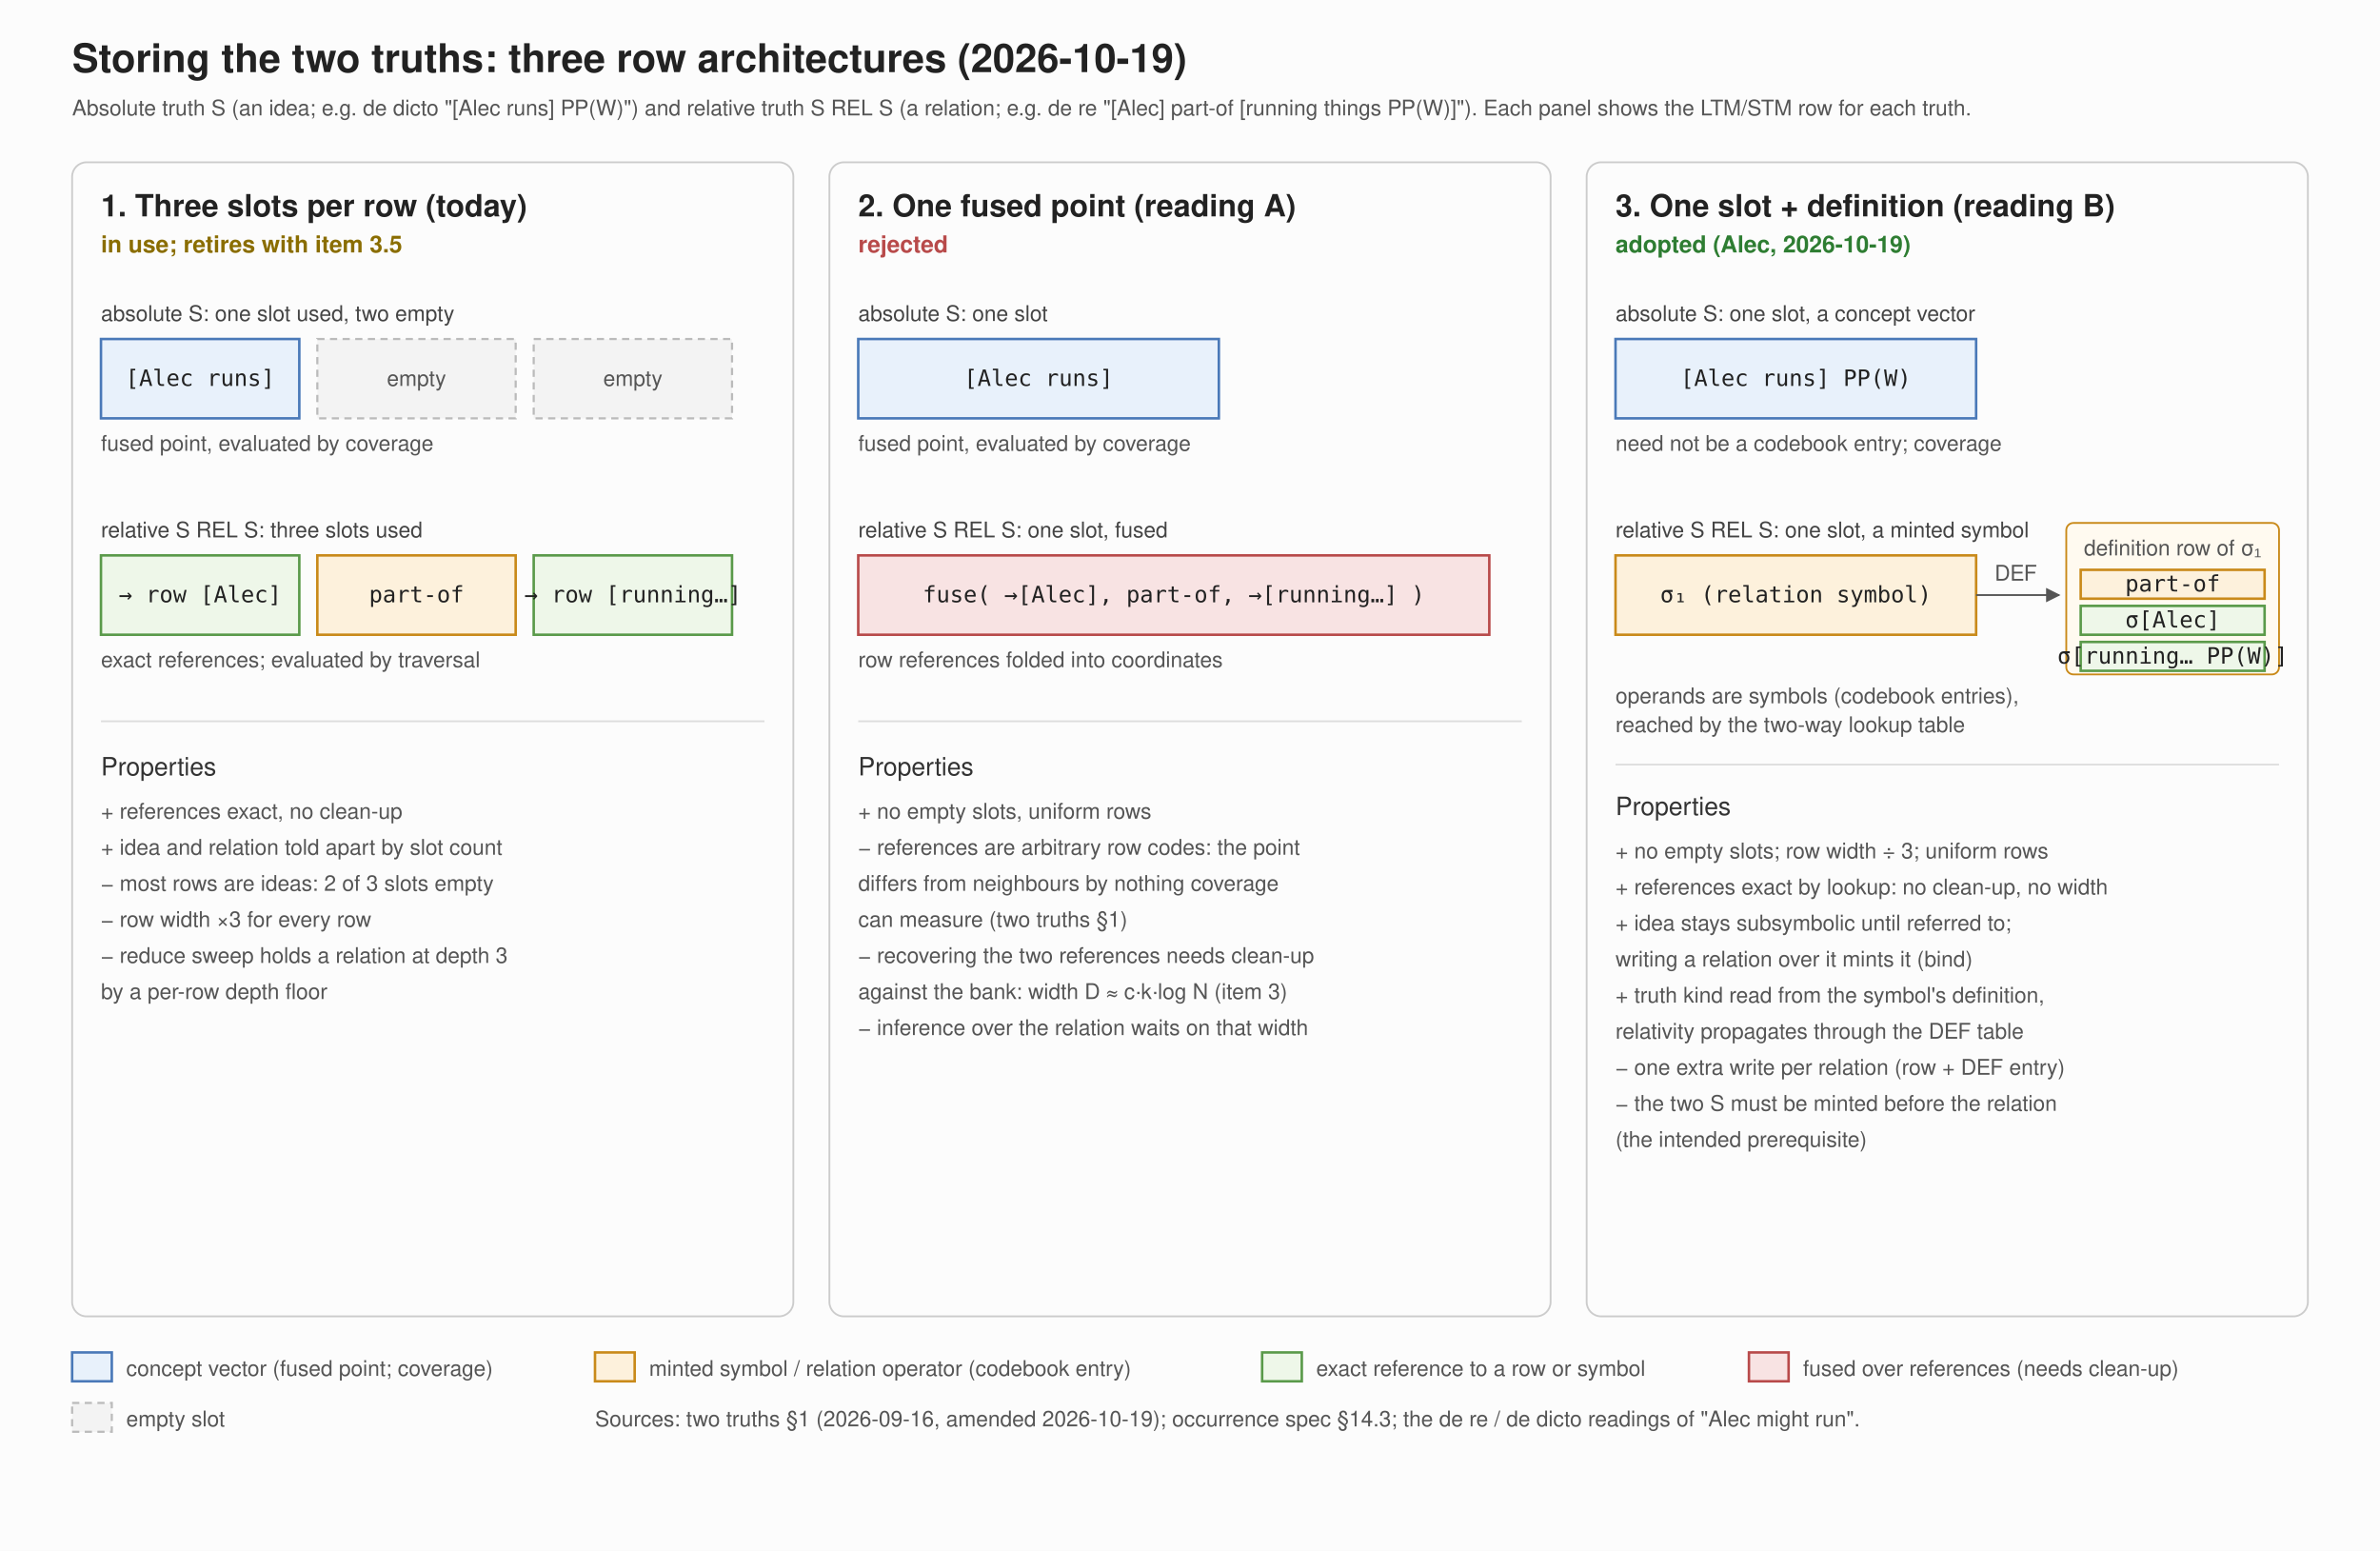
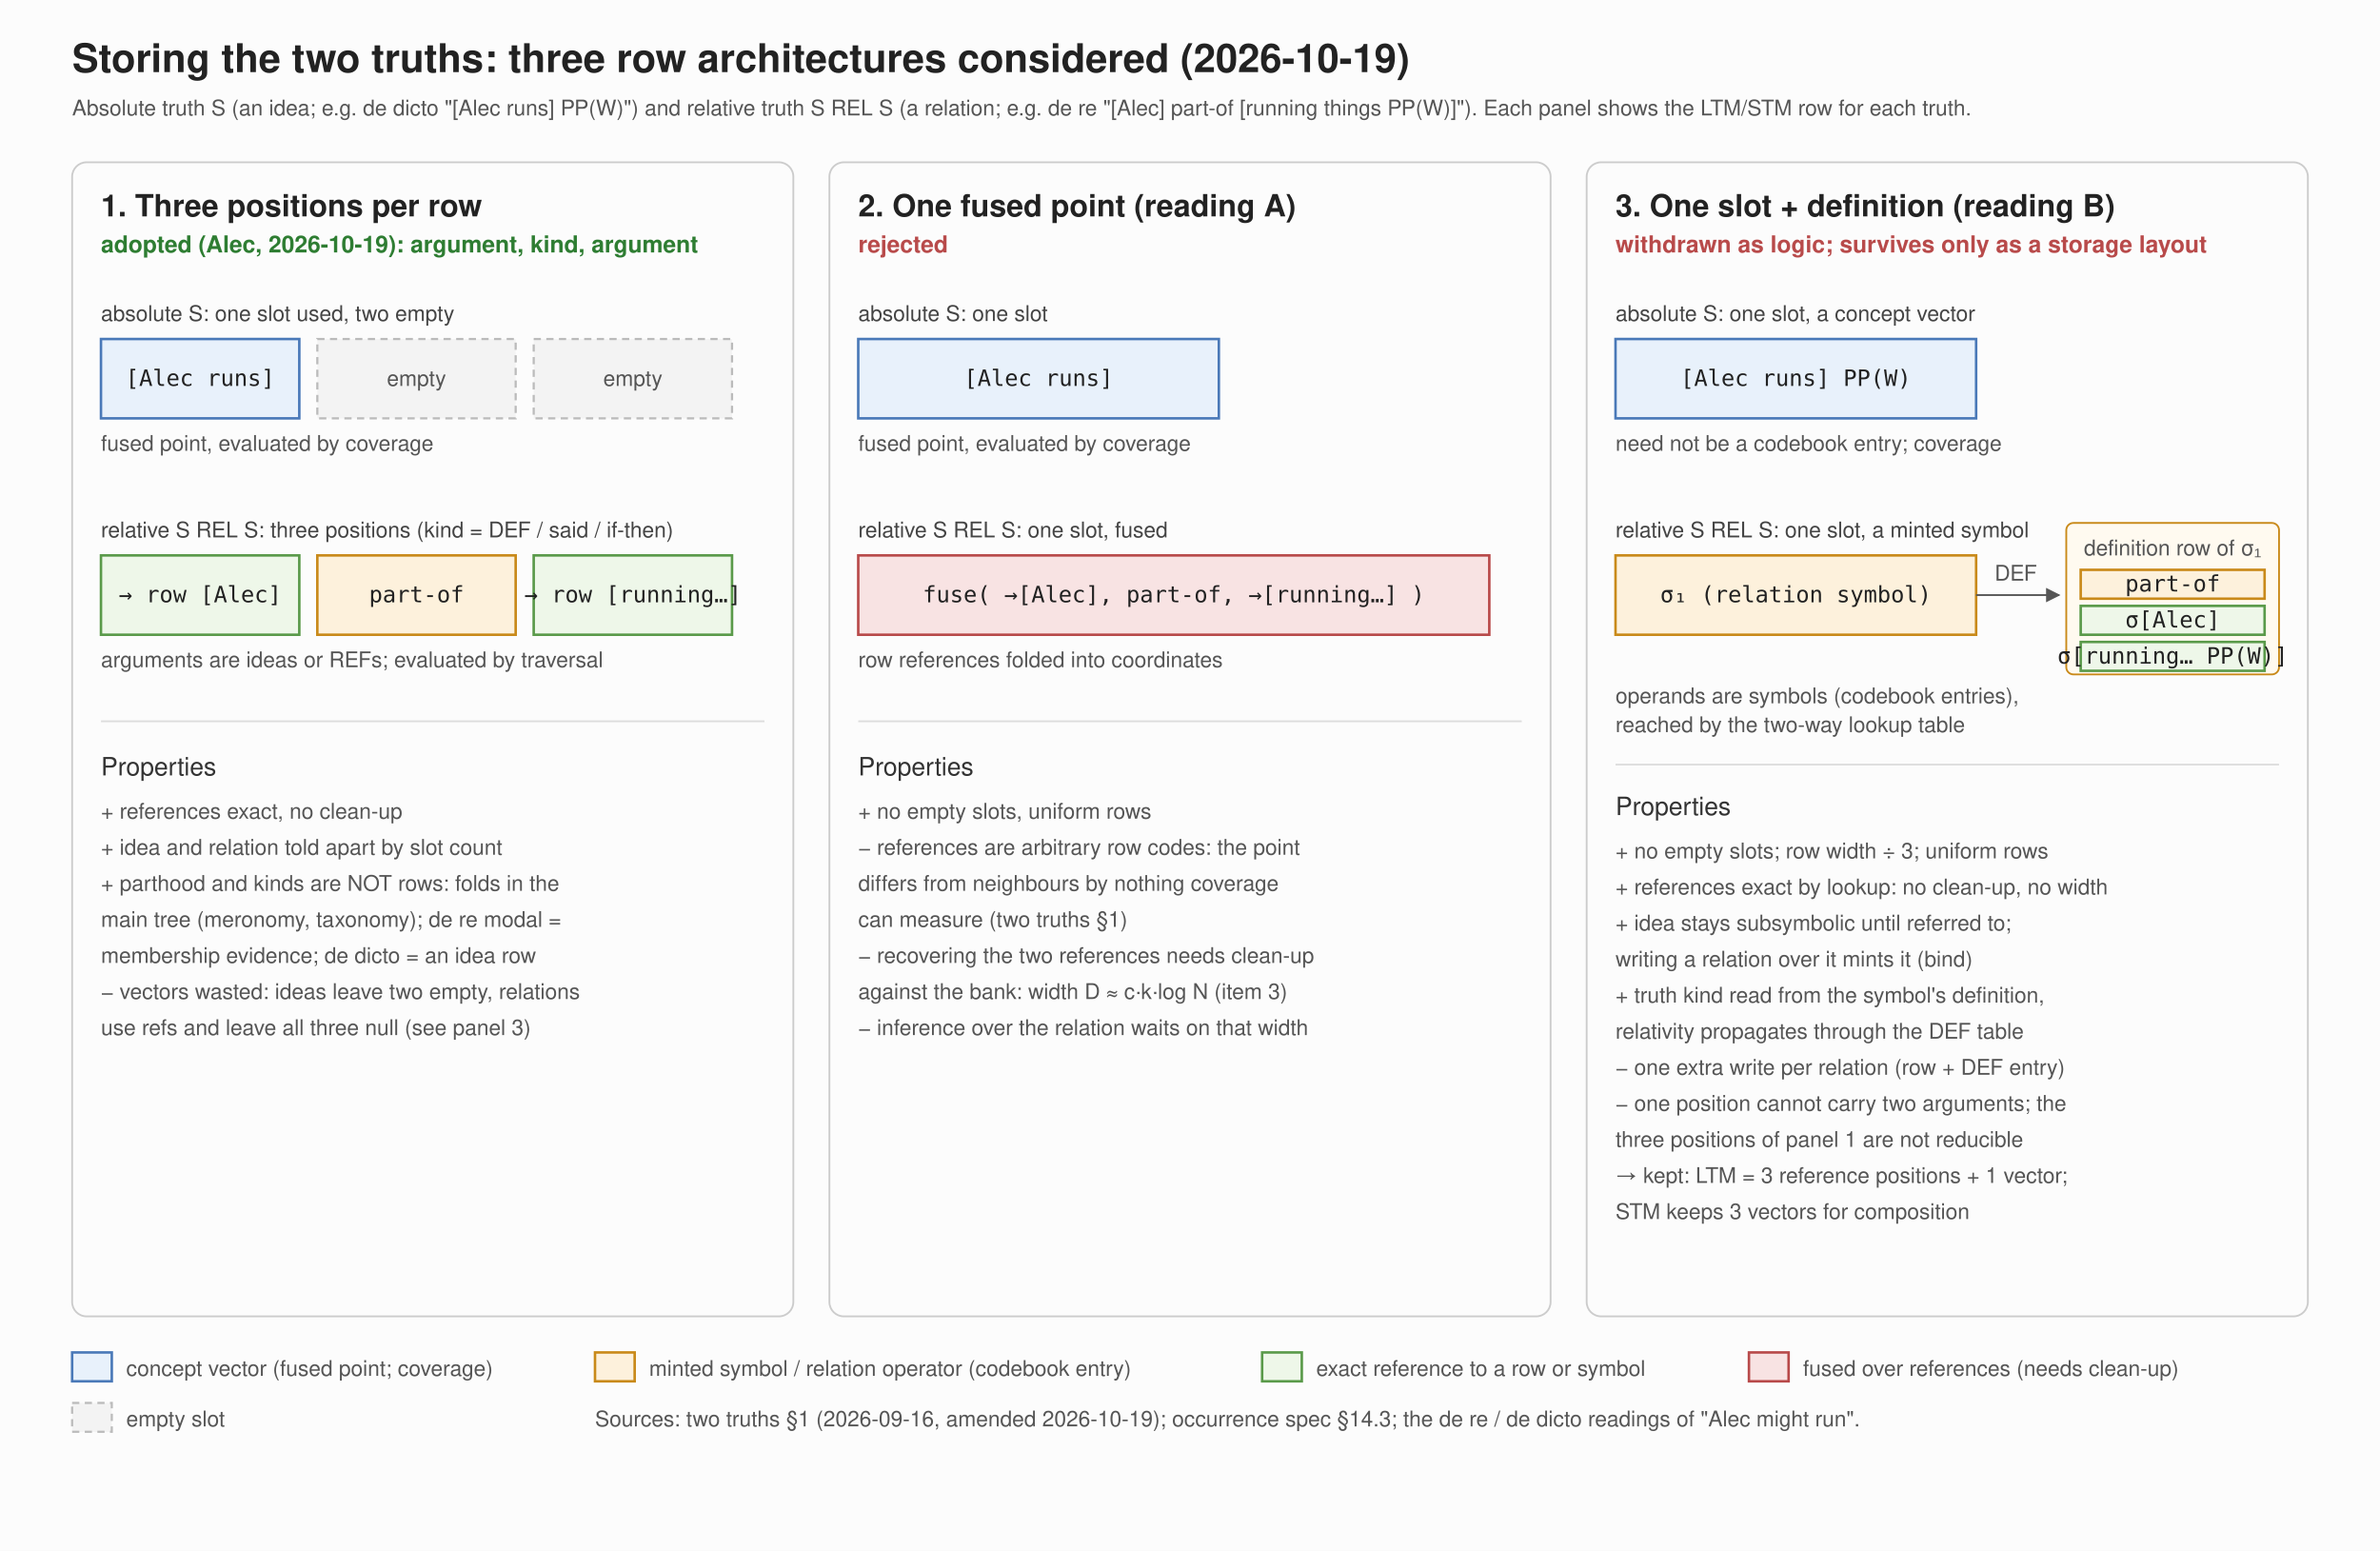
<svg xmlns="http://www.w3.org/2000/svg" width="1320" height="860" viewBox="0 0 1320 860" font-family="Helvetica, Arial, sans-serif" font-size="14">
  <defs>
    <marker id="arrow" viewBox="0 0 10 10" refX="9" refY="5" markerWidth="8" markerHeight="8" orient="auto-start-reverse">
      <path d="M 0 0 L 10 5 L 0 10 z" fill="#555" />
    </marker>
    <style>
      .title { font-size: 22px; font-weight: 600; fill: #222; }
      .panel { font-size: 17px; font-weight: 600; fill: #222; }
      .verdict { font-size: 13px; font-weight: 600; }
      .label { fill: #333; }
      .small { font-size: 12px; fill: #555; }
      .mono { font-family: Menlo, Consolas, monospace; font-size: 12.5px; fill: #222; }
      .slot { fill: #fff; stroke: #777; stroke-width: 1.2; }
      .slot-empty { fill: #f3f3f3; stroke: #bbb; stroke-width: 1.2; stroke-dasharray: 4 3; }
      .slot-vec { fill: #e8f1fb; stroke: #4a79b8; stroke-width: 1.4; }
      .slot-sym { fill: #fdf1dc; stroke: #c98a1a; stroke-width: 1.4; }
      .slot-ref { fill: #eef7e9; stroke: #5a9a4a; stroke-width: 1.4; }
      .slot-fused { fill: #f8e3e3; stroke: #b84a4a; stroke-width: 1.4; }
      .rowlabel { font-size: 12px; fill: #444; }
      .box { fill: none; stroke: #ccc; stroke-width: 1; }
      .def { fill: #fffaf0; stroke: #c98a1a; stroke-width: 1; }
    </style>
  </defs>
  <rect width="1320" height="860" fill="#fcfcfc" />
-   <text x="40" y="40" class="title">Storing the two truths: three row architectures (2026-10-19)</text>
+   <text x="40" y="40" class="title">Storing the two truths: three row architectures considered (2026-10-19)</text>
  <text x="40" y="64" class="small">Absolute truth S (an idea; e.g. de dicto "[Alec runs] PP(W)") and relative truth S REL S (a relation; e.g. de re "[Alec] part-of [running things PP(W)]"). Each panel shows the LTM/STM row for each truth.</text>
  <g transform="translate(40,90)">
    <rect x="0" y="0" width="400" height="640" rx="8" class="box" />
-     <text x="16" y="30" class="panel">1. Three slots per row (today)</text>
-     <text x="16" y="50" class="verdict" fill="#8a6d00">in use; retires with item 3.5</text>
+     <text x="16" y="30" class="panel">1. Three positions per row</text>
+     <text x="16" y="50" class="verdict" fill="#2e7d32">adopted (Alec, 2026-10-19): argument, kind, argument</text>
    <text x="16" y="88" class="rowlabel">absolute S: one slot used, two empty</text>
    <rect x="16" y="98" width="110" height="44" class="slot-vec" />
    <text x="71" y="124" text-anchor="middle" class="mono">[Alec runs]</text>
    <rect x="136" y="98" width="110" height="44" class="slot-empty" />
    <text x="191" y="124" text-anchor="middle" class="small">empty</text>
    <rect x="256" y="98" width="110" height="44" class="slot-empty" />
    <text x="311" y="124" text-anchor="middle" class="small">empty</text>
    <text x="16" y="160" class="small">fused point, evaluated by coverage</text>
-     <text x="16" y="208" class="rowlabel">relative S REL S: three slots used</text>
+     <text x="16" y="208" class="rowlabel">relative S REL S: three positions (kind = DEF / said / if-then)</text>
    <rect x="16" y="218" width="110" height="44" class="slot-ref" />
    <text x="71" y="244" text-anchor="middle" class="mono">→ row [Alec]</text>
    <rect x="136" y="218" width="110" height="44" class="slot-sym" />
    <text x="191" y="244" text-anchor="middle" class="mono">part-of</text>
    <rect x="256" y="218" width="110" height="44" class="slot-ref" />
    <text x="311" y="244" text-anchor="middle" class="mono">→ row [running…]</text>
-     <text x="16" y="280" class="small">exact references; evaluated by traversal</text>
+     <text x="16" y="280" class="small">arguments are ideas or REFs; evaluated by traversal</text>
    <line x1="16" y1="310" x2="384" y2="310" stroke="#ddd" />
    <text x="16" y="340" class="label">Properties</text>
    <text x="16" y="364" class="small">+ references exact, no clean-up</text>
    <text x="16" y="384" class="small">+ idea and relation told apart by slot count</text>
-     <text x="16" y="404" class="small">− most rows are ideas: 2 of 3 slots empty</text>
-     <text x="16" y="424" class="small">− row width ×3 for every row</text>
-     <text x="16" y="444" class="small">− reduce sweep holds a relation at depth 3</text>
-     <text x="16" y="464" class="small">   by a per-row depth floor</text>
+     <text x="16" y="404" class="small">+ parthood and kinds are NOT rows: folds in the</text>
+     <text x="16" y="424" class="small">   main tree (meronomy, taxonomy); de re modal =</text>
+     <text x="16" y="444" class="small">   membership evidence; de dicto = an idea row</text>
+     <text x="16" y="464" class="small">− vectors wasted: ideas leave two empty, relations</text>
+     <text x="16" y="484" class="small">   use refs and leave all three null (see panel 3)</text>
  </g>
  <g transform="translate(460,90)">
    <rect x="0" y="0" width="400" height="640" rx="8" class="box" />
    <text x="16" y="30" class="panel">2. One fused point (reading A)</text>
    <text x="16" y="50" class="verdict" fill="#b84a4a">rejected</text>
    <text x="16" y="88" class="rowlabel">absolute S: one slot</text>
    <rect x="16" y="98" width="200" height="44" class="slot-vec" />
    <text x="116" y="124" text-anchor="middle" class="mono">[Alec runs]</text>
    <text x="16" y="160" class="small">fused point, evaluated by coverage</text>
    <text x="16" y="208" class="rowlabel">relative S REL S: one slot, fused</text>
    <rect x="16" y="218" width="350" height="44" class="slot-fused" />
    <text x="191" y="244" text-anchor="middle" class="mono">fuse( →[Alec], part-of, →[running…] )</text>
    <text x="16" y="280" class="small">row references folded into coordinates</text>
    <line x1="16" y1="310" x2="384" y2="310" stroke="#ddd" />
    <text x="16" y="340" class="label">Properties</text>
    <text x="16" y="364" class="small">+ no empty slots, uniform rows</text>
    <text x="16" y="384" class="small">− references are arbitrary row codes: the point</text>
    <text x="16" y="404" class="small">   differs from neighbours by nothing coverage</text>
    <text x="16" y="424" class="small">   can measure (two truths §1)</text>
    <text x="16" y="444" class="small">− recovering the two references needs clean-up</text>
    <text x="16" y="464" class="small">   against the bank: width D ≈ c·k·log N (item 3)</text>
    <text x="16" y="484" class="small">− inference over the relation waits on that width</text>
  </g>
  <g transform="translate(880,90)">
    <rect x="0" y="0" width="400" height="640" rx="8" class="box" />
    <text x="16" y="30" class="panel">3. One slot + definition (reading B)</text>
-     <text x="16" y="50" class="verdict" fill="#2e7d32">adopted (Alec, 2026-10-19)</text>
+     <text x="16" y="50" class="verdict" fill="#b84a4a">withdrawn as logic; survives only as a storage layout</text>
    <text x="16" y="88" class="rowlabel">absolute S: one slot, a concept vector</text>
    <rect x="16" y="98" width="200" height="44" class="slot-vec" />
    <text x="116" y="124" text-anchor="middle" class="mono">[Alec runs] PP(W)</text>
    <text x="16" y="160" class="small">need not be a codebook entry; coverage</text>
    <text x="16" y="208" class="rowlabel">relative S REL S: one slot, a minted symbol</text>
    <rect x="16" y="218" width="200" height="44" class="slot-sym" />
    <text x="116" y="244" text-anchor="middle" class="mono">σ₁ (relation symbol)</text>
    <line x1="216" y1="240" x2="262" y2="240" stroke="#555" marker-end="url(#arrow)" />
    <text x="238" y="232" text-anchor="middle" class="small">DEF</text>
    <rect x="266" y="200" width="118" height="84" rx="4" class="def" />
    <text x="325" y="218" text-anchor="middle" class="small">definition row of σ₁</text>
    <rect x="274" y="226" width="102" height="16" class="slot-sym" />
    <text x="325" y="238" text-anchor="middle" class="mono">part-of</text>
    <rect x="274" y="246" width="102" height="16" class="slot-ref" />
    <text x="325" y="258" text-anchor="middle" class="mono">σ[Alec]</text>
    <rect x="274" y="266" width="102" height="16" class="slot-ref" />
    <text x="325" y="278" text-anchor="middle" class="mono">σ[running… PP(W)]</text>
    <text x="16" y="300" class="small">operands are symbols (codebook entries),</text>
    <text x="16" y="316" class="small">reached by the two-way lookup table</text>
    <line x1="16" y1="334" x2="384" y2="334" stroke="#ddd" />
    <text x="16" y="362" class="label">Properties</text>
    <text x="16" y="386" class="small">+ no empty slots; row width ÷ 3; uniform rows</text>
    <text x="16" y="406" class="small">+ references exact by lookup: no clean-up, no width</text>
    <text x="16" y="426" class="small">+ idea stays subsymbolic until referred to;</text>
    <text x="16" y="446" class="small">   writing a relation over it mints it (bind)</text>
    <text x="16" y="466" class="small">+ truth kind read from the symbol's definition,</text>
    <text x="16" y="486" class="small">   relativity propagates through the DEF table</text>
    <text x="16" y="506" class="small">− one extra write per relation (row + DEF entry)</text>
-     <text x="16" y="526" class="small">− the two S must be minted before the relation</text>
-     <text x="16" y="546" class="small">   (the intended prerequisite)</text>
+     <text x="16" y="526" class="small">− one position cannot carry two arguments; the</text>
+     <text x="16" y="546" class="small">   three positions of panel 1 are not reducible</text>
+     <text x="16" y="566" class="small">→ kept: LTM = 3 reference positions + 1 vector;</text>
+     <text x="16" y="586" class="small">   STM keeps 3 vectors for composition</text>
  </g>
  <g transform="translate(40,750)">
    <rect x="0" y="0" width="22" height="16" class="slot-vec" />
    <text x="30" y="13" class="small">concept vector (fused point; coverage)</text>
    <rect x="290" y="0" width="22" height="16" class="slot-sym" />
    <text x="320" y="13" class="small">minted symbol / relation operator (codebook entry)</text>
    <rect x="660" y="0" width="22" height="16" class="slot-ref" />
    <text x="690" y="13" class="small">exact reference to a row or symbol</text>
    <rect x="930" y="0" width="22" height="16" class="slot-fused" />
    <text x="960" y="13" class="small">fused over references (needs clean-up)</text>
    <rect x="0" y="28" width="22" height="16" class="slot-empty" />
    <text x="30" y="41" class="small">empty slot</text>
    <text x="290" y="41" class="small">Sources: two truths §1 (2026-09-16, amended 2026-10-19); occurrence spec §14.3; the de re / de dicto readings of "Alec might run".</text>
  </g>
</svg>
